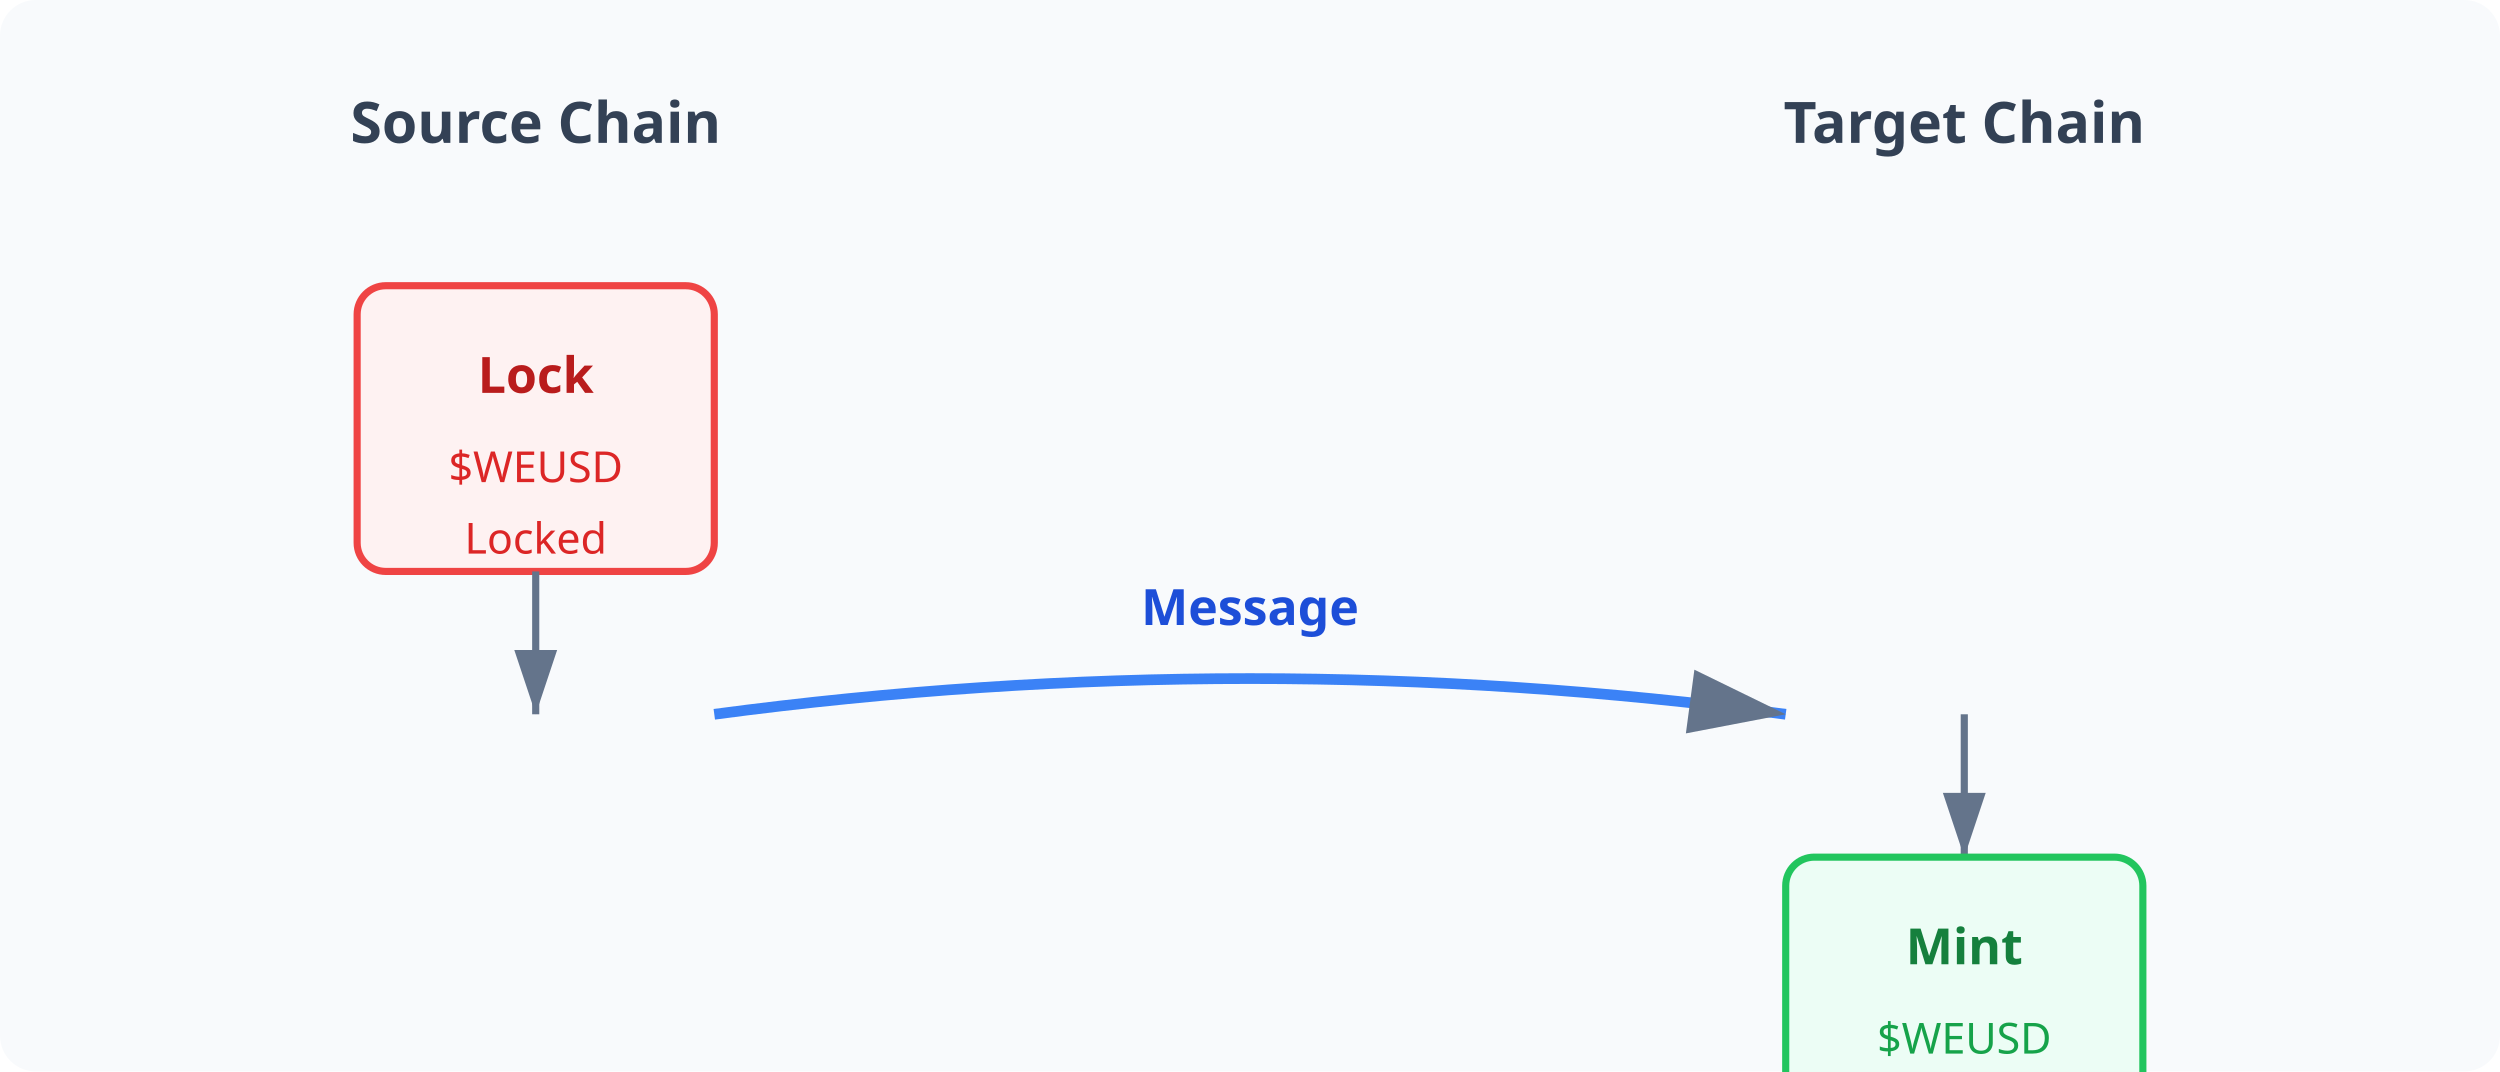
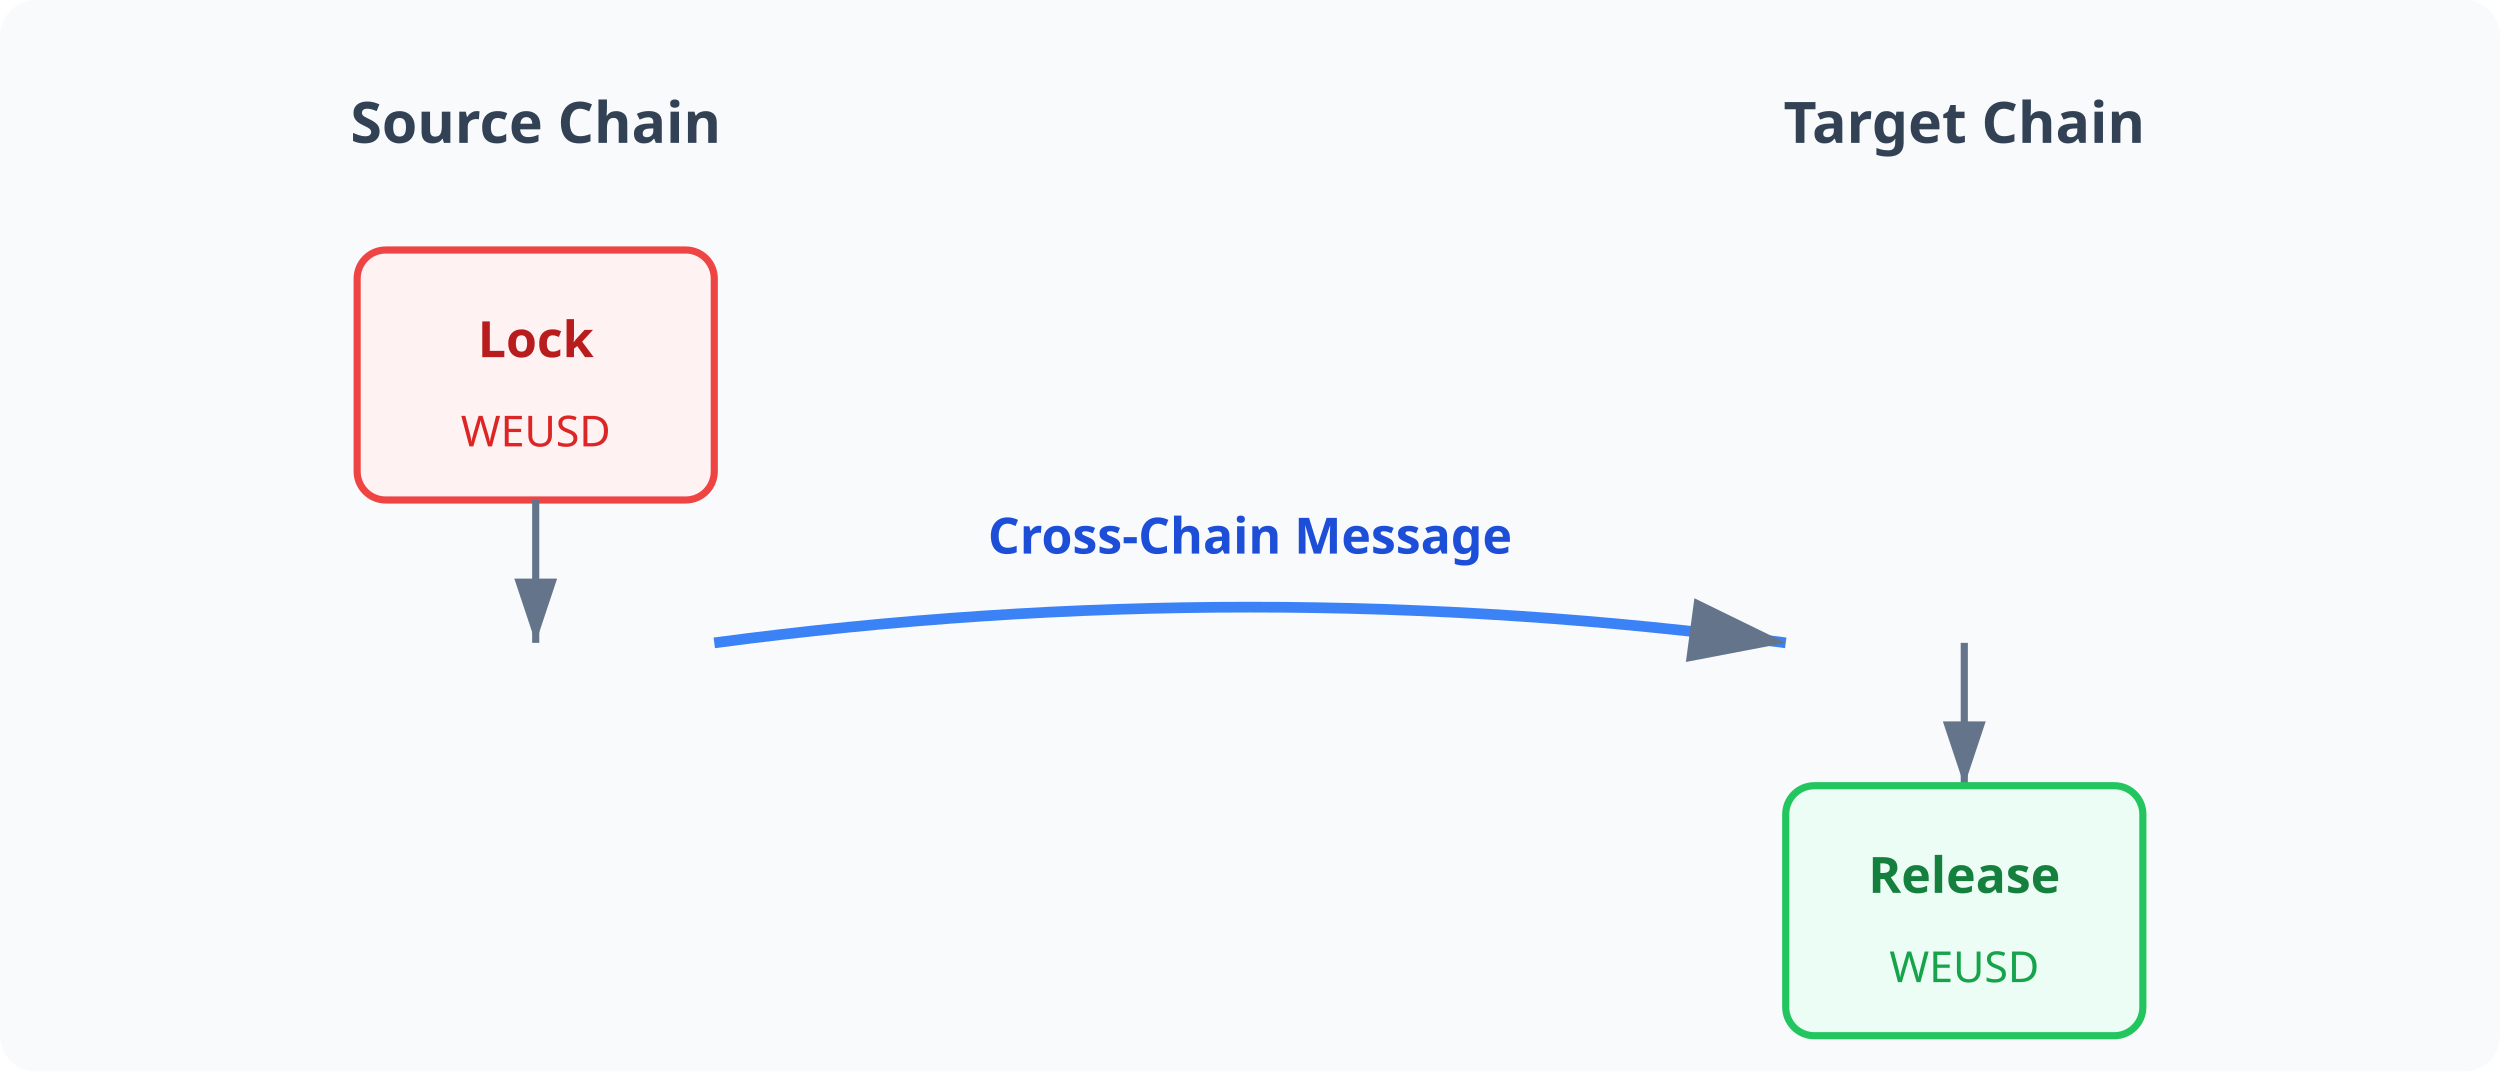
<svg xmlns="http://www.w3.org/2000/svg" viewBox="0 0 700 300">
  <defs>
    <marker id="arrow" markerWidth="10" markerHeight="10" refX="9" refY="3" orient="auto" markerUnits="strokeWidth">
      <path d="M0,0 L0,6 L9,3 z" fill="#64748b" />
    </marker>
  </defs>
  <rect width="700" height="300" fill="#f8fafc" rx="10" ry="10" />
  <text x="150" y="40" font-family="sans-serif" font-size="16" font-weight="bold" fill="#334155" text-anchor="middle">Source Chain</text>
-   <rect x="100" y="80" width="100" height="80" rx="8" fill="#fef2f2" stroke="#ef4444" stroke-width="2" />
-   <text x="150" y="110" font-family="sans-serif" font-size="14" font-weight="bold" fill="#b91c1c" text-anchor="middle">Lock</text>
-   <text x="150" y="135" font-family="sans-serif" font-size="12" fill="#dc2626" text-anchor="middle">$WEUSD</text>
-   <text x="150" y="155" font-family="sans-serif" font-size="12" fill="#dc2626" text-anchor="middle">Locked</text>
-   <line x1="150" y1="160" x2="150" y2="200" stroke="#64748b" stroke-width="2" marker-end="url(#arrow)" />
-   <path d="M200 200 Q350 180 500 200" fill="none" stroke="#3b82f6" stroke-width="3" marker-end="url(#arrow)" />
-   <text x="350" y="175" font-family="sans-serif" font-size="14" font-weight="bold" fill="#1d4ed8" text-anchor="middle">Message</text>
+   <rect x="100" y="70" width="100" height="70" rx="8" fill="#fef2f2" stroke="#ef4444" stroke-width="2" />
+   <text x="150" y="100" font-family="sans-serif" font-size="14" font-weight="bold" fill="#b91c1c" text-anchor="middle">Lock</text>
+   <text x="150" y="125" font-family="sans-serif" font-size="12" fill="#dc2626" text-anchor="middle">WEUSD</text>
+   <line x1="150" y1="140" x2="150" y2="180" stroke="#64748b" stroke-width="2" marker-end="url(#arrow)" />
+   <path d="M200 180 Q350 160 500 180" fill="none" stroke="#3b82f6" stroke-width="3" marker-end="url(#arrow)" />
+   <text x="350" y="155" font-family="sans-serif" font-size="14" font-weight="bold" fill="#1d4ed8" text-anchor="middle">Cross-Chain Message</text>
  <text x="550" y="40" font-family="sans-serif" font-size="16" font-weight="bold" fill="#334155" text-anchor="middle">Target Chain</text>
-   <line x1="550" y1="200" x2="550" y2="240" stroke="#64748b" stroke-width="2" marker-end="url(#arrow)" />
-   <rect x="500" y="240" width="100" height="80" rx="8" fill="#ecfdf5" stroke="#22c55e" stroke-width="2" />
-   <text x="550" y="270" font-family="sans-serif" font-size="14" font-weight="bold" fill="#15803d" text-anchor="middle">Mint</text>
-   <text x="550" y="295" font-family="sans-serif" font-size="12" fill="#16a34a" text-anchor="middle">$WEUSD</text>
-   <text x="550" y="315" font-family="sans-serif" font-size="12" fill="#16a34a" text-anchor="middle">Released</text>
+   <line x1="550" y1="180" x2="550" y2="220" stroke="#64748b" stroke-width="2" marker-end="url(#arrow)" />
+   <rect x="500" y="220" width="100" height="70" rx="8" fill="#ecfdf5" stroke="#22c55e" stroke-width="2" />
+   <text x="550" y="250" font-family="sans-serif" font-size="14" font-weight="bold" fill="#15803d" text-anchor="middle">Release</text>
+   <text x="550" y="275" font-family="sans-serif" font-size="12" fill="#16a34a" text-anchor="middle">WEUSD</text>
</svg>
